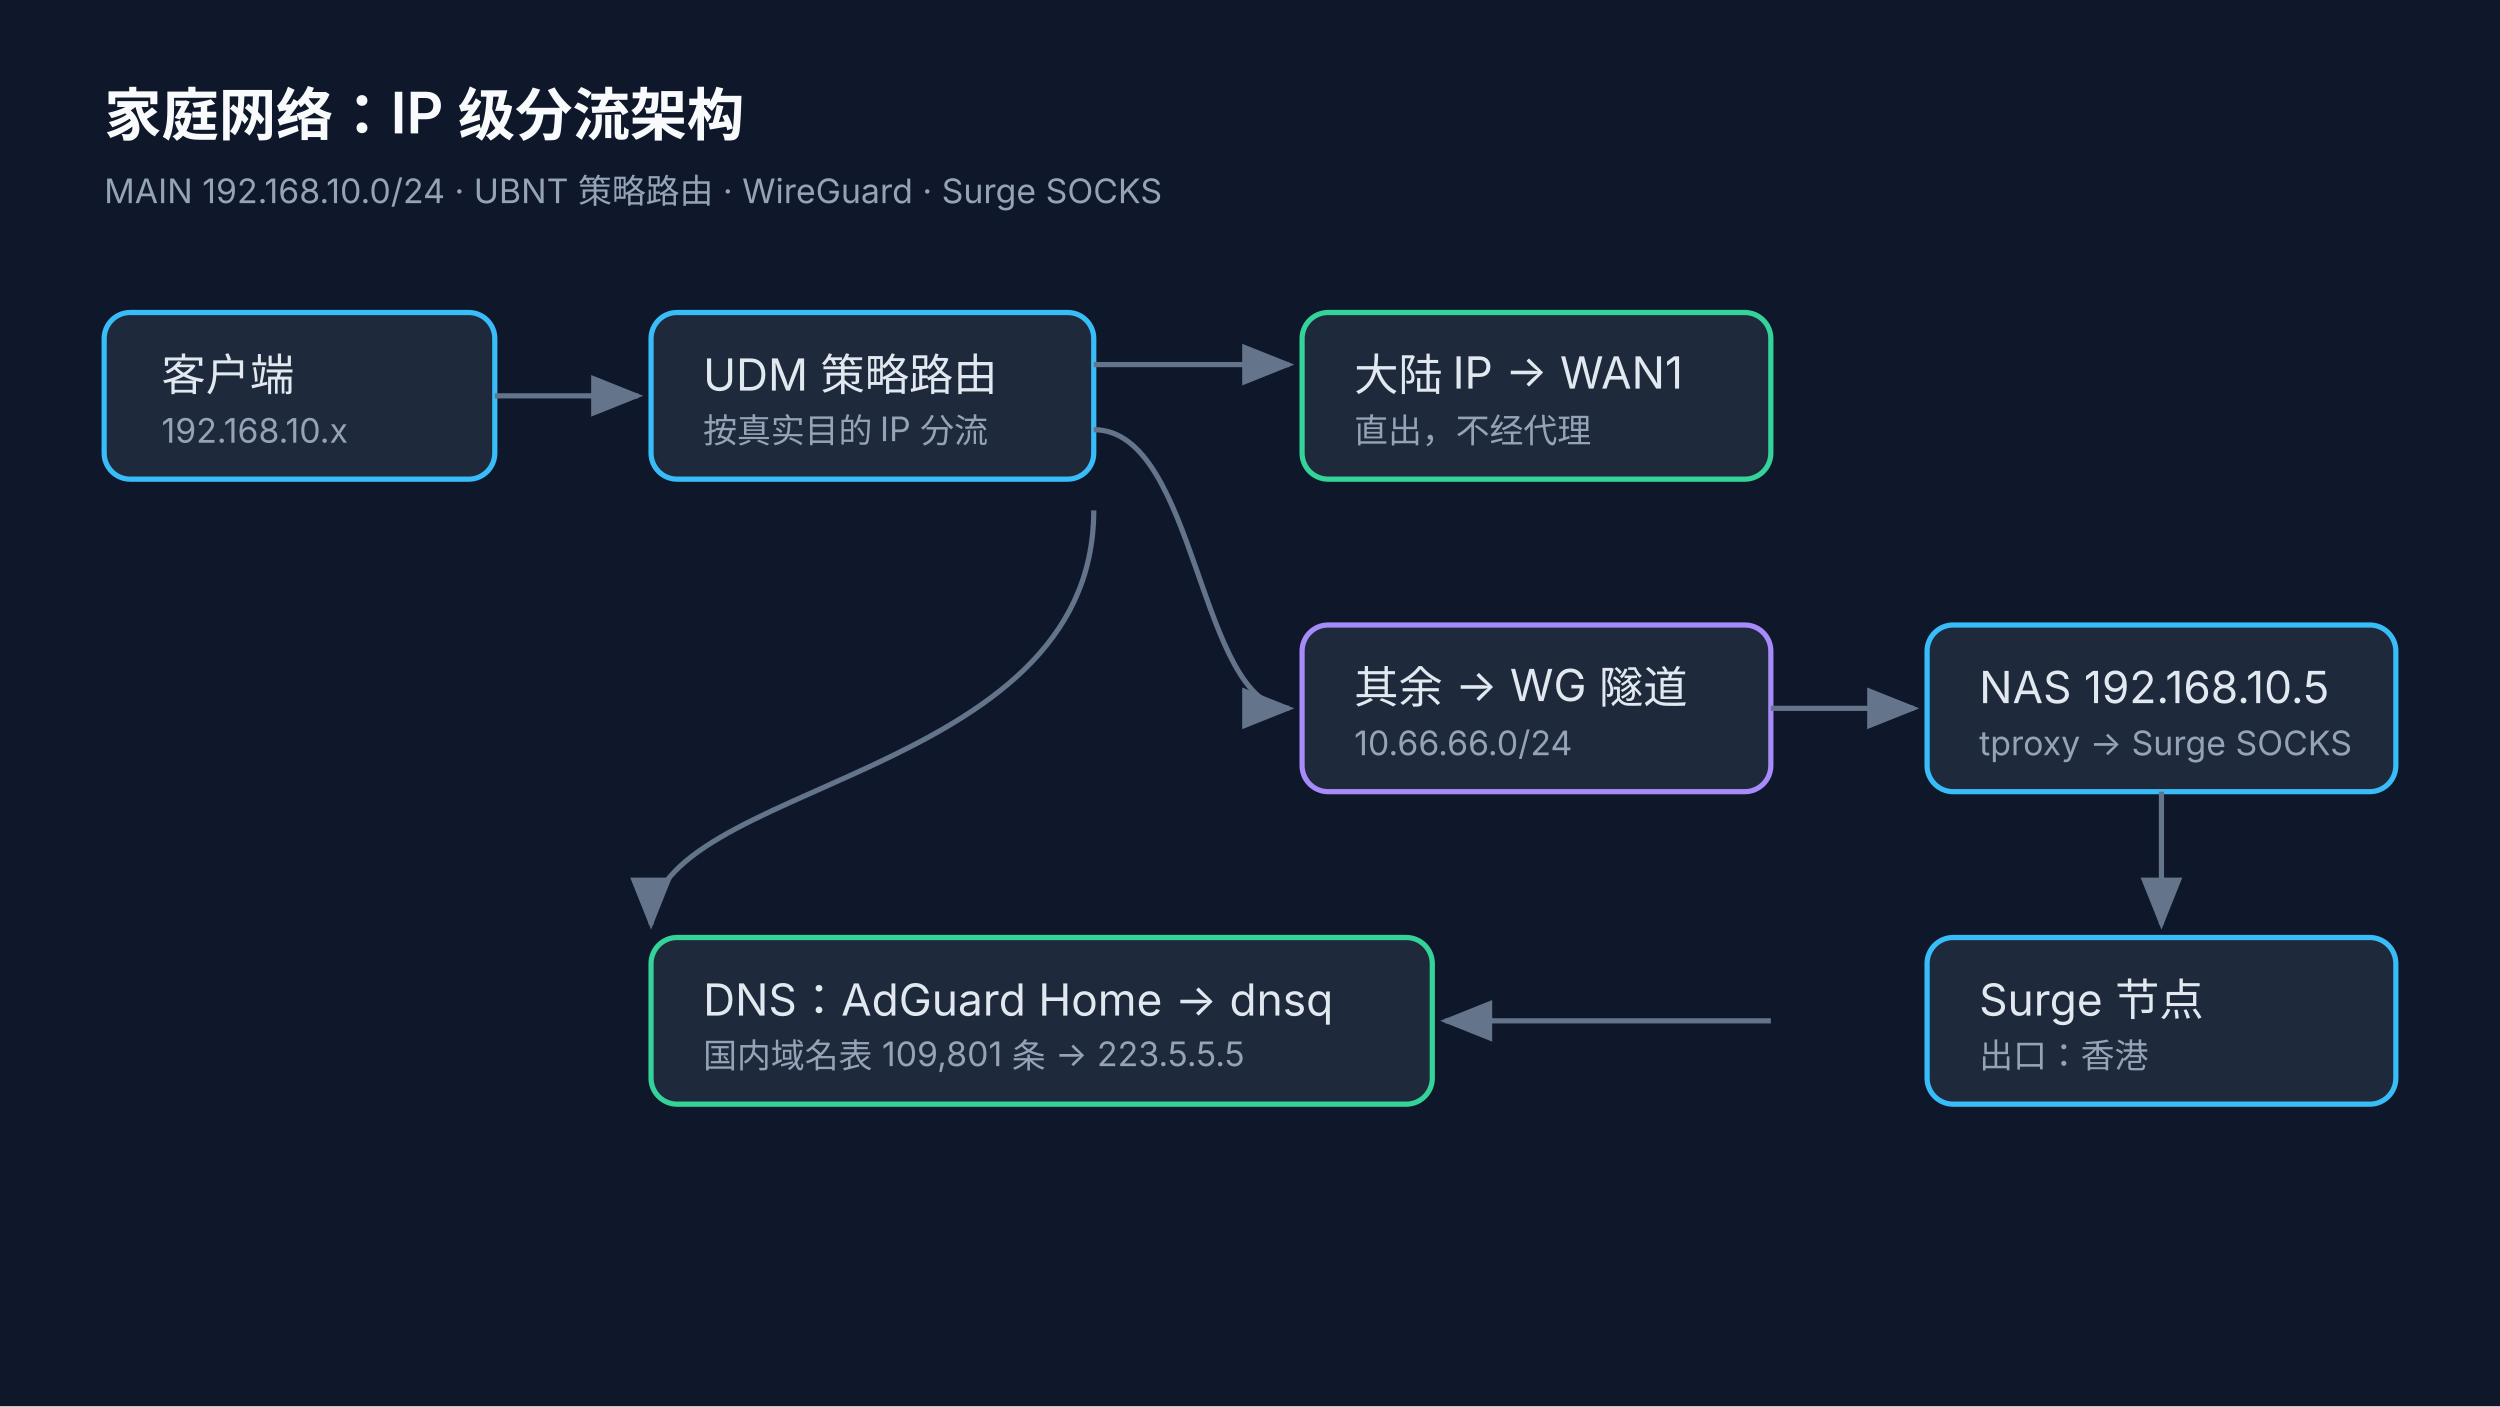
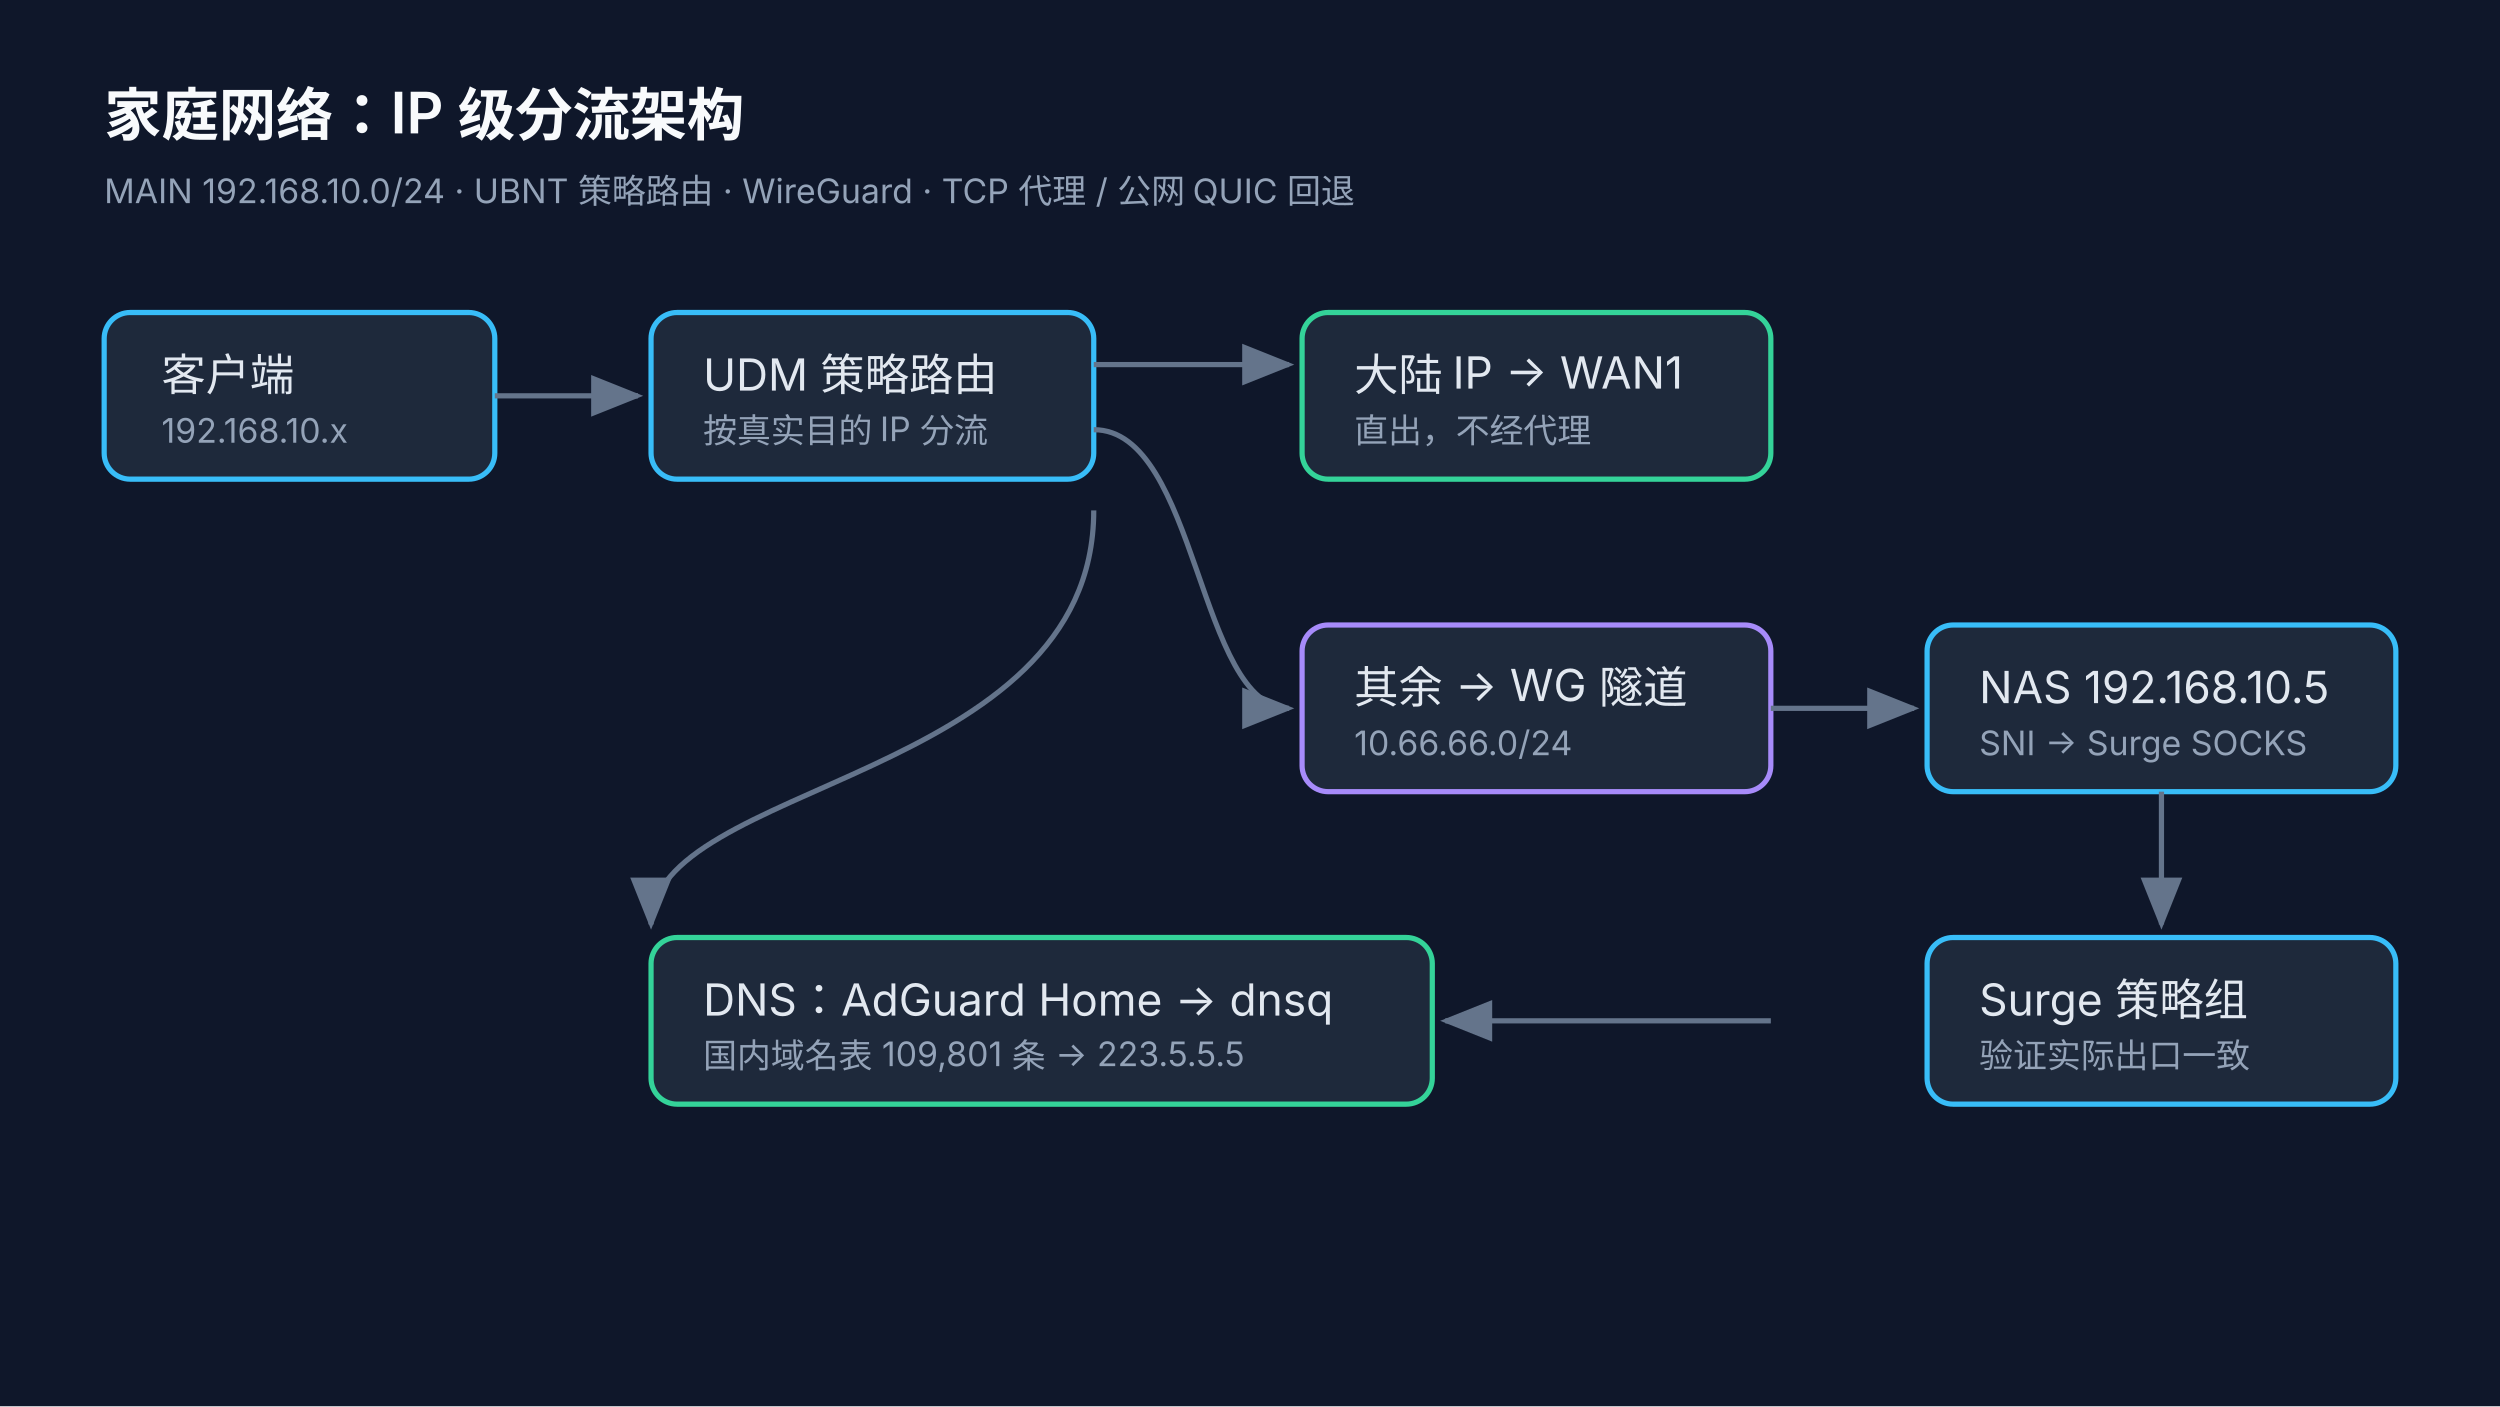
<svg xmlns="http://www.w3.org/2000/svg" width="960" height="540" viewBox="0 0 960 540">
  <defs>
    <style>
      .bg { fill: #0f172a; }
      .box { fill: #1e293b; stroke: #38bdf8; stroke-width: 2; rx: 10; }
      .box2 { fill: #1e293b; stroke: #a78bfa; stroke-width: 2; rx: 10; }
      .box3 { fill: #1e293b; stroke: #34d399; stroke-width: 2; rx: 10; }
      .t { fill: #e2e8f0; font-family: -apple-system, "PingFang SC", sans-serif; font-size: 17px; }
      .s { fill: #94a3b8; font-family: -apple-system, "PingFang SC", sans-serif; font-size: 13px; }
      .h { fill: #f8fafc; font-family: -apple-system, "PingFang SC", sans-serif; font-size: 22px; font-weight: 600; }
      .l { stroke: #64748b; stroke-width: 2; fill: none; marker-end: url(#a); }
      .l2 { stroke: #34d399; stroke-width: 2; fill: none; marker-end: url(#a); }
    </style>
    <marker id="a" markerWidth="10" markerHeight="8" refX="9" refY="4" orient="auto">
      <path d="M0,0 L10,4 L0,8 z" fill="#64748b" />
    </marker>
  </defs>
  <rect class="bg" width="960" height="540" />
  <text class="h" x="40" y="52">家庭网络：IP 级分流架构</text>
-   <text class="s" x="40" y="78">MAIN 192.168.10.0/24 · UBNT 策略路由 · WireGuard · Surge SOCKS</text>
+   <text class="s" x="40" y="78">MAIN 192.168.10.0/24 · UBNT 策略路由 · WireGuard · TCP 代理 / 公网 QUIC 回退</text>
  <rect class="box" x="40" y="120" width="150" height="64" />
  <text class="t" x="62" y="150">客户端</text>
  <text class="s" x="62" y="170">192.168.10.x</text>
  <rect class="box" x="250" y="120" width="170" height="64" />
  <text class="t" x="270" y="150">UDM 策略路由</text>
  <text class="s" x="270" y="170">按真实目的 IP 分流</text>
  <rect class="box3" x="500" y="120" width="180" height="64" />
  <text class="t" x="520" y="150">大陆 IP → WAN1</text>
  <text class="s" x="520" y="170">直出，不经代理</text>
  <rect class="box2" x="500" y="240" width="180" height="64" />
  <text class="t" x="520" y="270">其余 → WG 隧道</text>
  <text class="s" x="520" y="290">10.66.66.0/24</text>
  <rect class="box" x="740" y="240" width="180" height="64" />
  <text class="t" x="760" y="270">NAS 192.168.10.5</text>
-   <text class="s" x="760" y="290">tproxy → Surge SOCKS</text>
+   <text class="s" x="760" y="290">SNI → Surge SOCKS</text>
  <rect class="box" x="740" y="360" width="180" height="64" />
-   <text class="t" x="760" y="390">Surge 节点</text>
-   <text class="s" x="760" y="410">出口：香港</text>
+   <text class="t" x="760" y="390">Surge 策略组</text>
+   <text class="s" x="760" y="410">验证实际出口一致</text>
  <rect class="box3" x="250" y="360" width="300" height="64" />
  <text class="t" x="270" y="390">DNS：AdGuard Home → dnsq</text>
  <text class="s" x="270" y="410">国内域名表 109,801 条 → 223.5.5.5</text>
  <path class="l" d="M190,152 H245" />
  <path class="l" d="M420,140 H495" />
  <path class="l" d="M420,165 C460,165 460,272 495,272" />
  <path class="l" d="M680,272 H735" />
  <path class="l" d="M830,304 V355" />
  <path class="l" d="M680,392 H555" />
  <path class="l" d="M420,196 C420,300 250,300 250,355" />
</svg>
